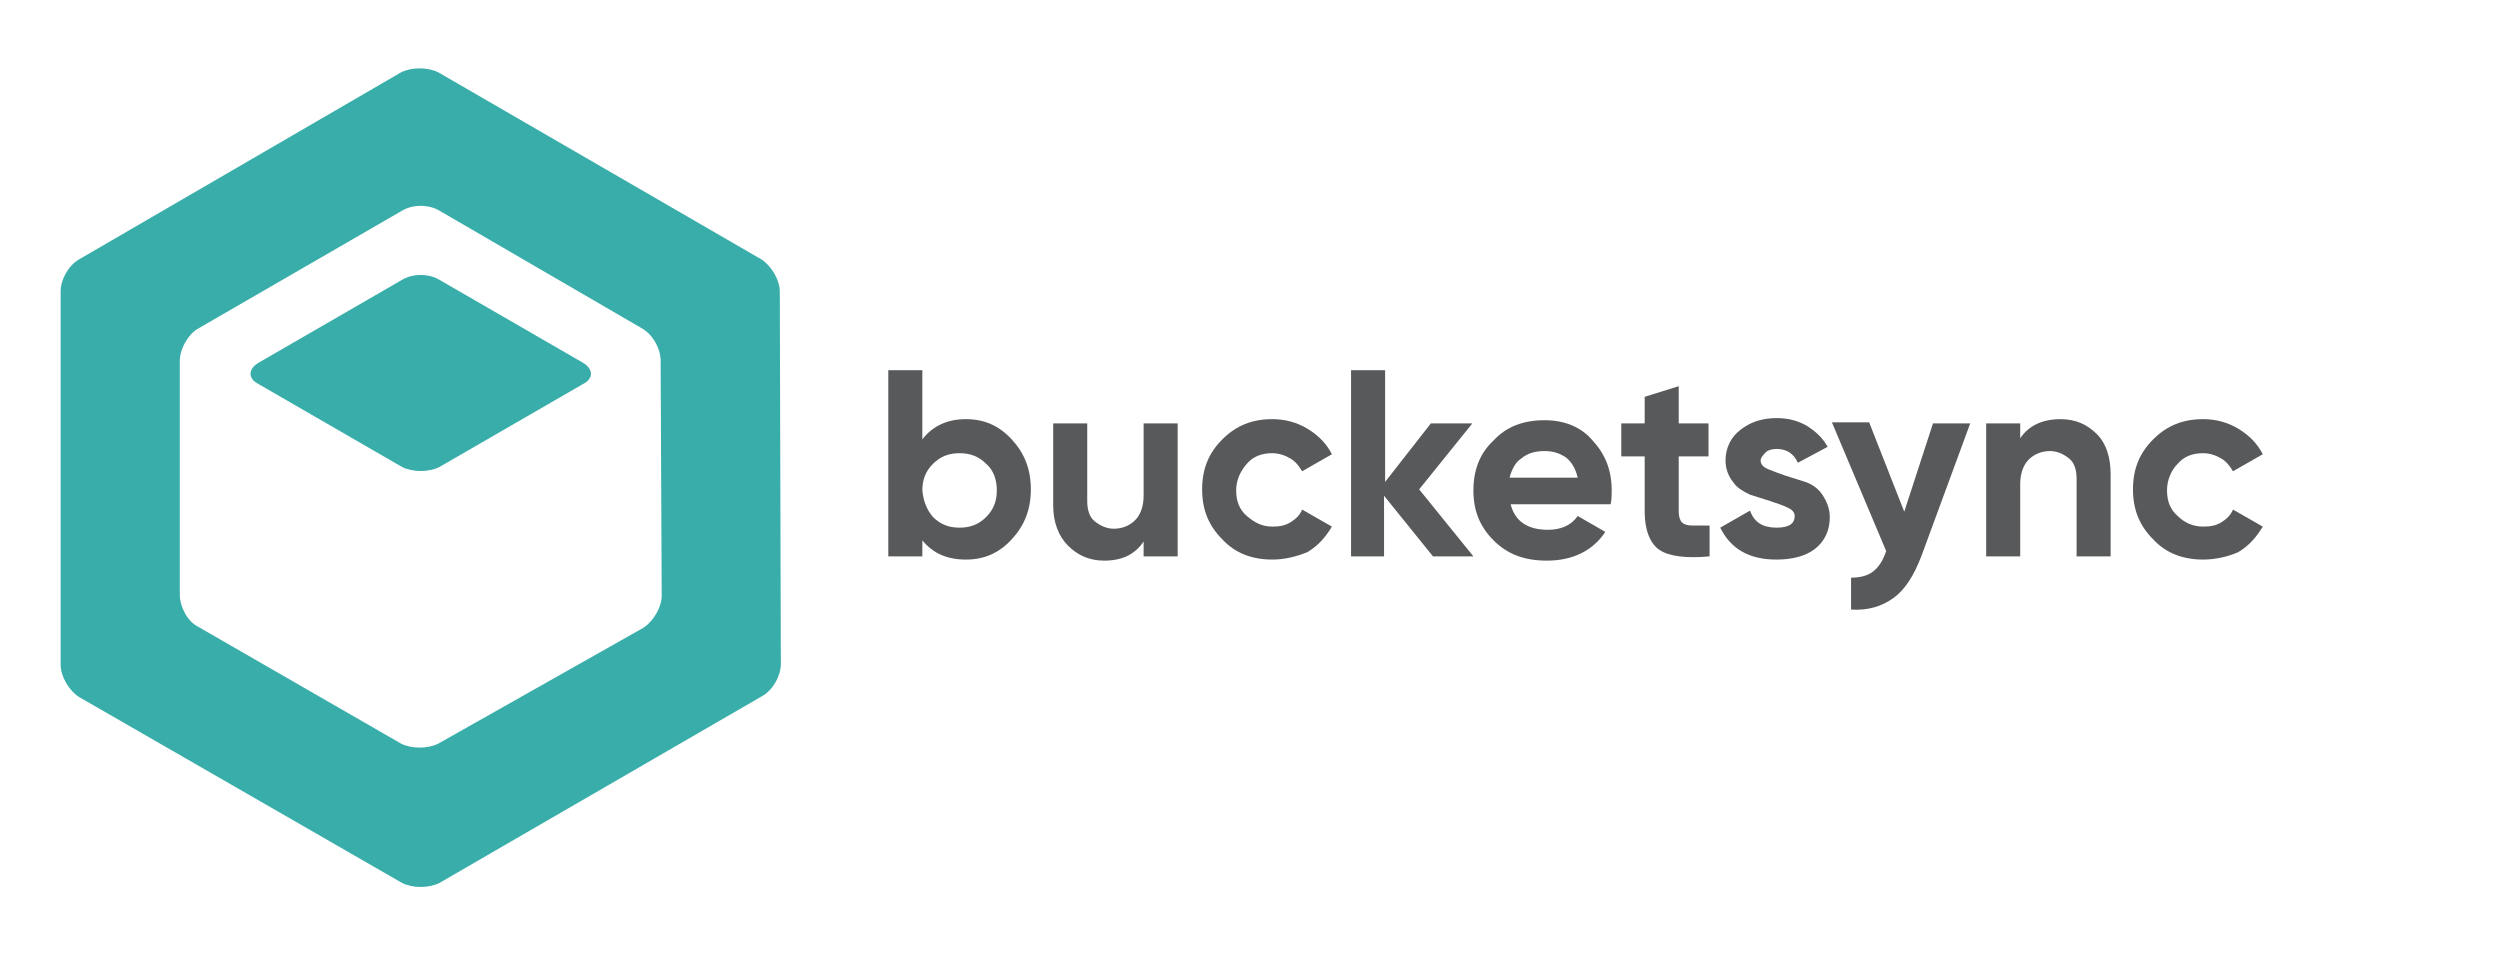
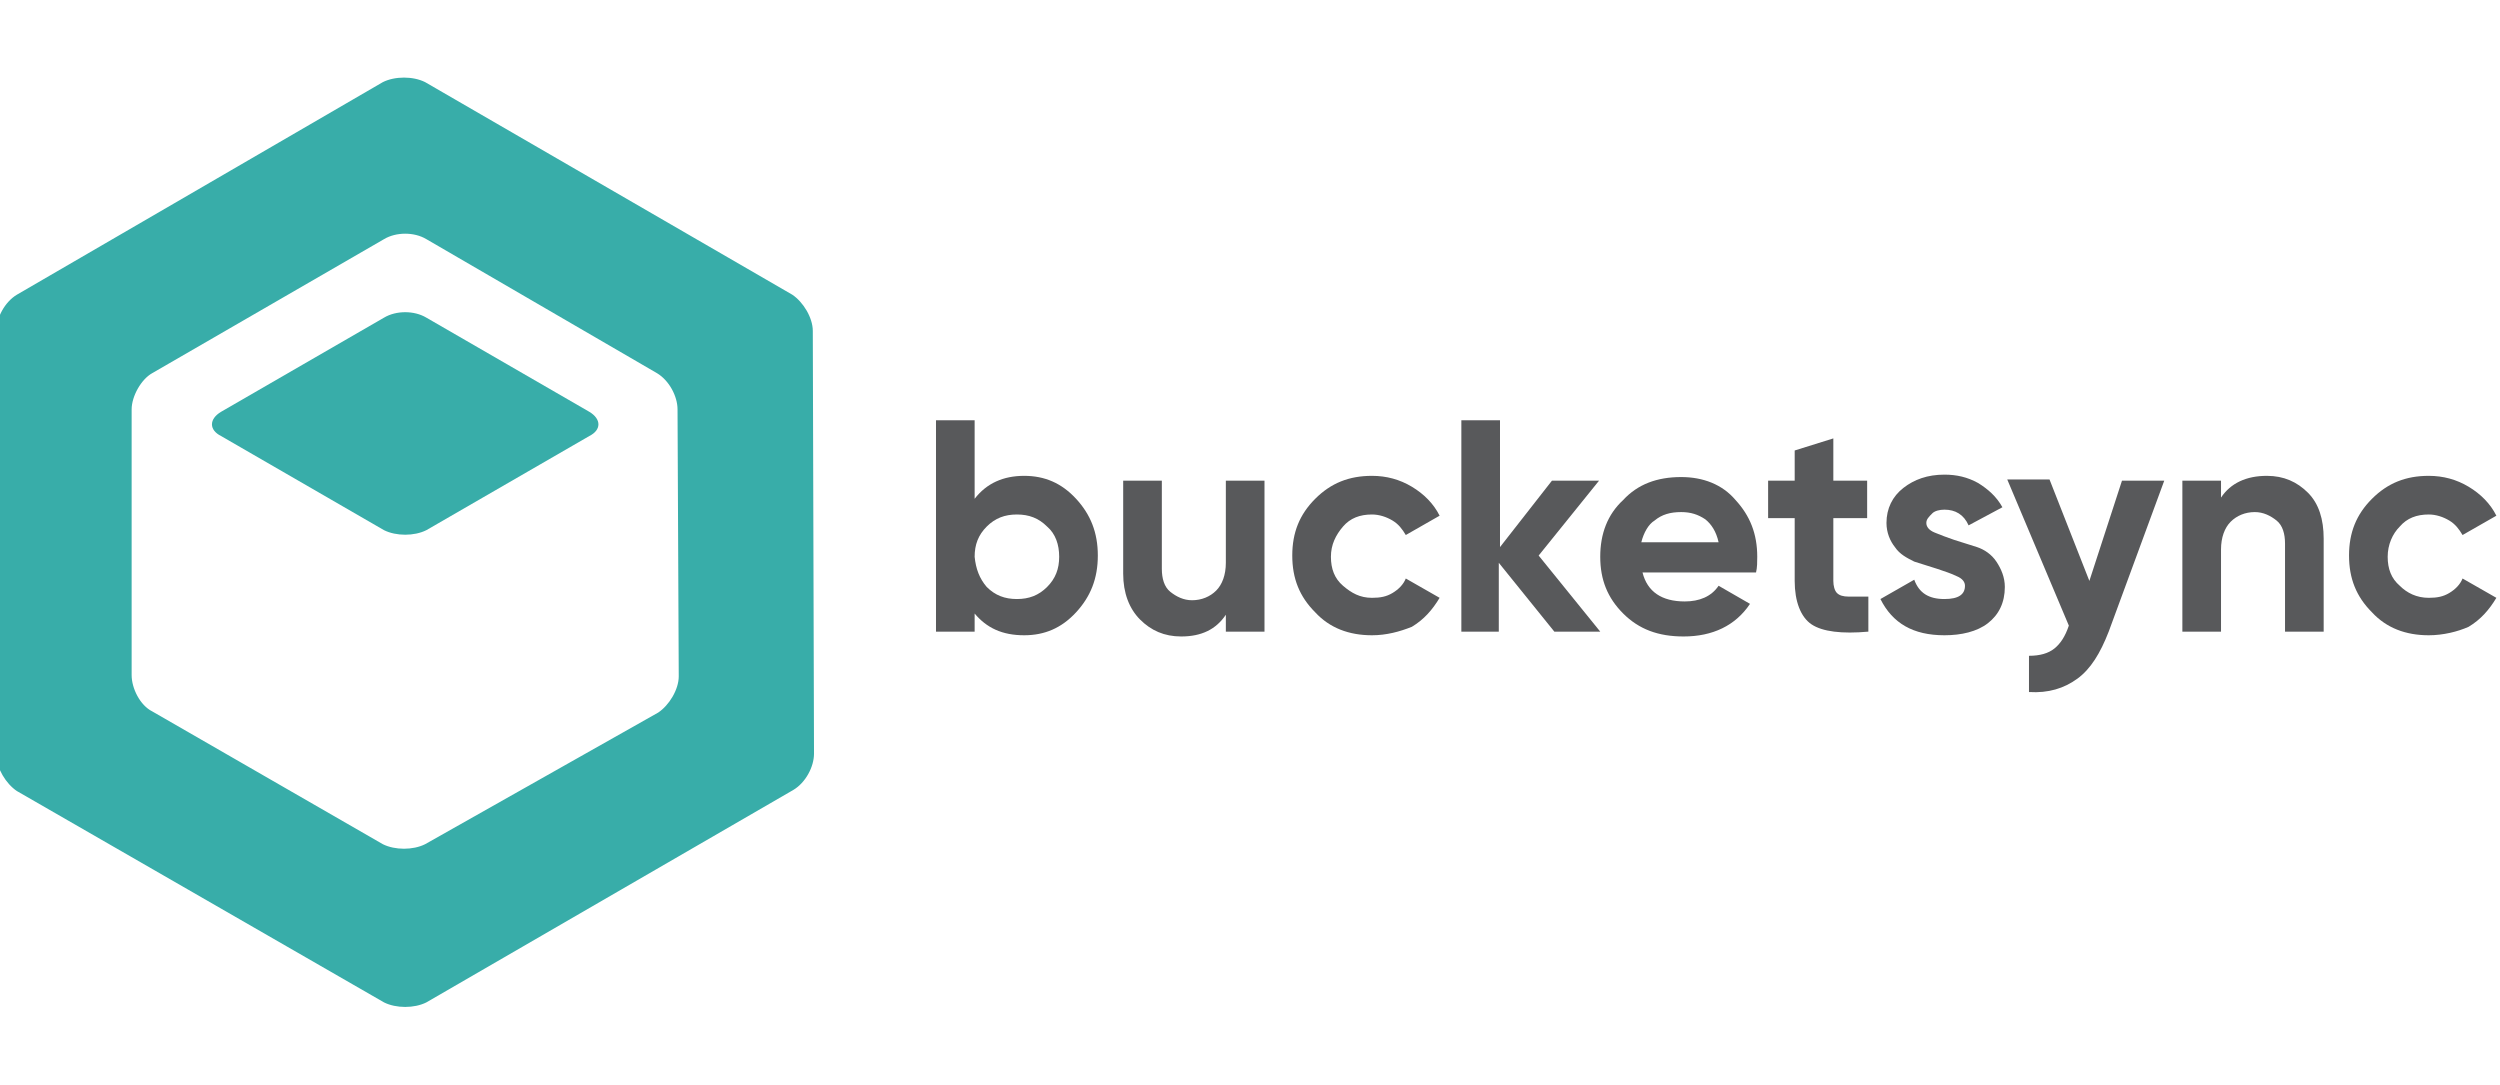
- <svg xmlns="http://www.w3.org/2000/svg" version="1.1" id="Ebene_1" x="0px" y="0px" viewBox="0 0 235 89.8" style="enable-background:new 0 0 235 89.8;" xml:space="preserve">
+ <svg xmlns="http://www.w3.org/2000/svg" version="1.1" id="Ebene_1" x="0px" y="0px" viewBox="0 0 207 89.8" style="enable-background:new 0 0 207 89.8;" xml:space="preserve">
  <g>
    <g>
      <g>
-         <path style="fill:#38ADA9;" d="M73.3,27.4c0-1.1-0.8-2.4-1.7-3L41.2,6.8c-1-0.5-2.5-0.5-3.5,0L7.4,24.4c-1,0.6-1.7,1.9-1.7,3     l0,35.1c0,1.1,0.8,2.4,1.7,3L37.8,83c1,0.5,2.5,0.5,3.5,0l30.4-17.6c1-0.6,1.7-1.9,1.7-3L73.3,27.4z M41.2,69.9     c-1,0.5-2.5,0.5-3.5,0L18.6,58.9c-1-0.5-1.7-1.9-1.7-3v-22c0-1.1,0.8-2.5,1.7-3l19.2-11.1c1-0.6,2.5-0.6,3.5,0l19.1,11.1     c1,0.6,1.7,1.9,1.7,3l0.1,22.1c0,1.1-0.8,2.4-1.7,3L41.2,69.9z" />
+         <path style="fill:#38ADA9;" d="M67.3,27.4c0-1.1-0.8-2.4-1.7-3L35.2,6.8c-1-0.5-2.5-0.5-3.5,0L1.4,24.4c-1,0.6-1.7,1.9-1.7,3     l0,35.1c0,1.1,0.8,2.4,1.7,3L31.8,83c1,0.5,2.5,0.5,3.5,0l30.4-17.6c1-0.6,1.7-1.9,1.7-3L67.3,27.4z M35.2,69.9     c-1,0.5-2.5,0.5-3.5,0L12.6,58.9c-1-0.5-1.7-1.9-1.7-3v-22c0-1.1,0.8-2.5,1.7-3l19.2-11.1c1-0.6,2.5-0.6,3.5,0l19.1,11.1     c1,0.6,1.7,1.9,1.7,3l0.1,22.1c0,1.1-0.8,2.4-1.7,3L35.2,69.9z" />
      </g>
      <g>
-         <path style="fill:#38ADA9;" d="M54.8,34.1c1,0.6,1,1.5,0,2l-13.5,7.8c-1,0.5-2.5,0.5-3.5,0l-13.5-7.8c-1-0.5-1-1.4,0-2l13.5-7.8     c1-0.6,2.5-0.6,3.5,0L54.8,34.1z" />
+         <path style="fill:#38ADA9;" d="M48.8,34.1c1,0.6,1,1.5,0,2l-13.5,7.8c-1,0.5-2.5,0.5-3.5,0l-13.5-7.8c-1-0.5-1-1.4,0-2l13.5-7.8     c1-0.6,2.5-0.6,3.5,0L48.8,34.1z" />
      </g>
    </g>
    <g>
-       <path style="fill:#58595B;" d="M90.8,39.4c1.7,0,3.1,0.6,4.3,1.9c1.2,1.3,1.8,2.8,1.8,4.7c0,1.9-0.6,3.4-1.8,4.7    c-1.2,1.3-2.6,1.9-4.3,1.9c-1.8,0-3.1-0.6-4.1-1.8v1.5h-3.2V34.8h3.2v6.5C87.7,40,89.1,39.4,90.8,39.4z M87.7,48.6    c0.7,0.7,1.5,1,2.5,1c1,0,1.8-0.3,2.5-1c0.7-0.7,1-1.5,1-2.5c0-1-0.3-1.9-1-2.5c-0.7-0.7-1.5-1-2.5-1c-1,0-1.8,0.3-2.5,1    s-1,1.5-1,2.5C86.8,47.1,87.1,47.9,87.7,48.6z" />
-       <path style="fill:#58595B;" d="M107.5,39.8h3.2v12.5h-3.2v-1.4c-0.8,1.2-2,1.8-3.7,1.8c-1.4,0-2.5-0.5-3.4-1.4S99,49.1,99,47.5    v-7.7h3.2v7.3c0,0.8,0.2,1.5,0.7,1.9s1.1,0.7,1.8,0.7c0.8,0,1.5-0.3,2-0.8c0.5-0.5,0.8-1.3,0.8-2.3V39.8z" />
-       <path style="fill:#58595B;" d="M119.6,52.6c-1.9,0-3.5-0.6-4.7-1.9c-1.3-1.3-1.9-2.8-1.9-4.7c0-1.9,0.6-3.4,1.9-4.7    c1.3-1.3,2.8-1.9,4.7-1.9c1.2,0,2.3,0.3,3.3,0.9c1,0.6,1.8,1.4,2.3,2.4l-2.8,1.6c-0.3-0.5-0.6-0.9-1.1-1.2    c-0.5-0.3-1.1-0.5-1.7-0.5c-1,0-1.8,0.3-2.4,1s-1,1.5-1,2.5c0,1,0.3,1.8,1,2.4s1.4,1,2.4,1c0.7,0,1.2-0.1,1.7-0.4    c0.5-0.3,0.9-0.7,1.1-1.2l2.8,1.6c-0.6,1-1.3,1.8-2.3,2.4C121.9,52.3,120.8,52.6,119.6,52.6z" />
-       <path style="fill:#58595B;" d="M138.5,52.3h-3.8l-4.6-5.7v5.7H127V34.8h3.2v10.5l4.3-5.5h3.9l-5,6.2L138.5,52.3z" />
-       <path style="fill:#58595B;" d="M142,47.4c0.4,1.6,1.6,2.4,3.5,2.4c1.2,0,2.2-0.4,2.8-1.3l2.6,1.5c-1.2,1.8-3.1,2.7-5.5,2.7    c-2.1,0-3.7-0.6-5-1.9s-1.9-2.8-1.9-4.7c0-1.9,0.6-3.5,1.9-4.7c1.2-1.3,2.8-1.9,4.8-1.9c1.8,0,3.4,0.6,4.5,1.9    c1.2,1.3,1.8,2.8,1.8,4.7c0,0.4,0,0.9-0.1,1.3H142z M141.9,44.9h6.4c-0.2-0.9-0.6-1.5-1.1-1.9c-0.6-0.4-1.2-0.6-2-0.6    c-0.9,0-1.6,0.2-2.2,0.7C142.5,43.4,142.1,44.1,141.9,44.9z" />
-       <path style="fill:#58595B;" d="M160.6,42.9h-2.8v5.2c0,0.4,0.1,0.8,0.3,1s0.5,0.3,1,0.3c0.4,0,0.9,0,1.6,0v2.9    c-2.2,0.2-3.8,0-4.7-0.6s-1.4-1.9-1.4-3.6v-5.2h-2.2v-3.1h2.2v-2.5l3.2-1v3.5h2.8V42.9z" />
-       <path style="fill:#58595B;" d="M165.5,43.3c0,0.3,0.2,0.6,0.7,0.8s1,0.4,1.6,0.6c0.6,0.2,1.3,0.4,1.9,0.6c0.6,0.2,1.2,0.6,1.6,1.2    c0.4,0.6,0.7,1.3,0.7,2.1c0,1.3-0.5,2.3-1.4,3s-2.2,1-3.6,1c-2.6,0-4.3-1-5.3-3l2.8-1.6c0.4,1.1,1.2,1.6,2.5,1.6    c1.2,0,1.7-0.4,1.7-1.1c0-0.3-0.2-0.6-0.7-0.8c-0.4-0.2-1-0.4-1.6-0.6c-0.6-0.2-1.3-0.4-1.9-0.6c-0.6-0.3-1.2-0.6-1.6-1.2    c-0.4-0.5-0.7-1.2-0.7-2c0-1.2,0.5-2.2,1.4-2.9c0.9-0.7,2-1.1,3.4-1.1c1,0,1.9,0.2,2.8,0.7c0.8,0.5,1.5,1.1,2,2l-2.8,1.5    c-0.4-0.9-1.1-1.3-2-1.3c-0.4,0-0.8,0.1-1,0.3S165.5,43,165.5,43.3z" />
-       <path style="fill:#58595B;" d="M181.7,39.8h3.5l-4.6,12.5c-0.7,1.8-1.5,3.1-2.6,3.9s-2.4,1.2-4,1.1v-3c0.9,0,1.6-0.2,2.1-0.6    c0.5-0.4,0.9-1,1.2-1.9l-5.1-12.1h3.5l3.3,8.4L181.7,39.8z" />
-       <path style="fill:#58595B;" d="M193.7,39.4c1.4,0,2.5,0.5,3.4,1.4s1.3,2.2,1.3,3.8v7.7h-3.2V45c0-0.8-0.2-1.5-0.7-1.9    c-0.5-0.4-1.1-0.7-1.8-0.7c-0.8,0-1.5,0.3-2,0.8c-0.5,0.5-0.8,1.3-0.8,2.3v6.8h-3.2V39.8h3.2v1.4C190.7,40,192,39.4,193.7,39.4z" />
-       <path style="fill:#58595B;" d="M207.1,52.6c-1.9,0-3.5-0.6-4.7-1.9c-1.3-1.3-1.9-2.8-1.9-4.7c0-1.9,0.6-3.4,1.9-4.7    c1.3-1.3,2.8-1.9,4.7-1.9c1.2,0,2.3,0.3,3.3,0.9c1,0.6,1.8,1.4,2.3,2.4l-2.8,1.6c-0.3-0.5-0.6-0.9-1.1-1.2    c-0.5-0.3-1.1-0.5-1.7-0.5c-1,0-1.8,0.3-2.4,1c-0.6,0.6-1,1.5-1,2.5c0,1,0.3,1.8,1,2.4c0.6,0.6,1.4,1,2.4,1c0.7,0,1.2-0.1,1.7-0.4    c0.5-0.3,0.9-0.7,1.1-1.2l2.8,1.6c-0.6,1-1.3,1.8-2.3,2.4C209.5,52.3,208.3,52.6,207.1,52.6z" />
+       <path style="fill:#58595B;" d="M84.8,39.4c1.7,0,3.1,0.6,4.3,1.9c1.2,1.3,1.8,2.8,1.8,4.7c0,1.9-0.6,3.4-1.8,4.7    c-1.2,1.3-2.6,1.9-4.3,1.9c-1.8,0-3.1-0.6-4.1-1.8v1.5h-3.2V34.8h3.2v6.5C81.7,40,83.1,39.4,84.8,39.4z M81.7,48.6    c0.7,0.7,1.5,1,2.5,1c1,0,1.8-0.3,2.5-1c0.7-0.7,1-1.5,1-2.5c0-1-0.3-1.9-1-2.5c-0.7-0.7-1.5-1-2.5-1c-1,0-1.8,0.3-2.5,1    s-1,1.5-1,2.5C80.8,47.1,81.1,47.9,81.7,48.6z" />
+       <path style="fill:#58595B;" d="M101.5,39.8h3.2v12.5h-3.2v-1.4c-0.8,1.2-2,1.8-3.7,1.8c-1.4,0-2.5-0.5-3.4-1.4S93,49.1,93,47.5    v-7.7h3.2v7.3c0,0.8,0.2,1.5,0.7,1.9s1.1,0.7,1.8,0.7c0.8,0,1.5-0.3,2-0.8c0.5-0.5,0.8-1.3,0.8-2.3V39.8z" />
+       <path style="fill:#58595B;" d="M113.6,52.6c-1.9,0-3.5-0.6-4.7-1.9c-1.3-1.3-1.9-2.8-1.9-4.7c0-1.9,0.6-3.4,1.9-4.7    c1.3-1.3,2.8-1.9,4.7-1.9c1.2,0,2.3,0.3,3.3,0.9c1,0.6,1.8,1.4,2.3,2.4l-2.8,1.6c-0.3-0.5-0.6-0.9-1.1-1.2    c-0.5-0.3-1.1-0.5-1.7-0.5c-1,0-1.8,0.3-2.4,1s-1,1.5-1,2.5c0,1,0.3,1.8,1,2.4s1.4,1,2.4,1c0.7,0,1.2-0.1,1.7-0.4    c0.5-0.3,0.9-0.7,1.1-1.2l2.8,1.6c-0.6,1-1.3,1.8-2.3,2.4C115.9,52.3,114.8,52.6,113.6,52.6z" />
+       <path style="fill:#58595B;" d="M132.5,52.3h-3.8l-4.6-5.7v5.7H121V34.8h3.2v10.5l4.3-5.5h3.9l-5,6.2L132.5,52.3z" />
+       <path style="fill:#58595B;" d="M136,47.4c0.4,1.6,1.6,2.4,3.5,2.4c1.2,0,2.2-0.4,2.8-1.3l2.6,1.5c-1.2,1.8-3.1,2.7-5.5,2.7    c-2.1,0-3.7-0.6-5-1.9s-1.9-2.8-1.9-4.7c0-1.9,0.6-3.5,1.9-4.7c1.2-1.3,2.8-1.9,4.8-1.9c1.8,0,3.4,0.6,4.5,1.9    c1.2,1.3,1.8,2.8,1.8,4.7c0,0.4,0,0.9-0.1,1.3H136z M135.9,44.9h6.4c-0.2-0.9-0.6-1.5-1.1-1.9c-0.6-0.4-1.2-0.6-2-0.6    c-0.9,0-1.6,0.2-2.2,0.7C136.5,43.4,136.1,44.1,135.9,44.9z" />
+       <path style="fill:#58595B;" d="M154.6,42.9h-2.8v5.2c0,0.4,0.1,0.8,0.3,1c0.2,0.2,0.5,0.3,1,0.3c0.4,0,0.9,0,1.6,0v2.9    c-2.2,0.2-3.8,0-4.7-0.6s-1.4-1.9-1.4-3.6v-5.2h-2.2v-3.1h2.2v-2.5l3.2-1v3.5h2.8V42.9z" />
+       <path style="fill:#58595B;" d="M159.5,43.3c0,0.3,0.2,0.6,0.7,0.8s1,0.4,1.6,0.6c0.6,0.2,1.3,0.4,1.9,0.6c0.6,0.2,1.2,0.6,1.6,1.2    c0.4,0.6,0.7,1.3,0.7,2.1c0,1.3-0.5,2.3-1.4,3s-2.2,1-3.6,1c-2.6,0-4.3-1-5.3-3l2.8-1.6c0.4,1.1,1.2,1.6,2.5,1.6    c1.2,0,1.7-0.4,1.7-1.1c0-0.3-0.2-0.6-0.7-0.8c-0.4-0.2-1-0.4-1.6-0.6c-0.6-0.2-1.3-0.4-1.9-0.6c-0.6-0.3-1.2-0.6-1.6-1.2    c-0.4-0.5-0.7-1.2-0.7-2c0-1.2,0.5-2.2,1.4-2.9c0.9-0.7,2-1.1,3.4-1.1c1,0,1.9,0.2,2.8,0.7c0.8,0.5,1.5,1.1,2,2l-2.8,1.5    c-0.4-0.9-1.1-1.3-2-1.3c-0.4,0-0.8,0.1-1,0.3C159.7,42.8,159.5,43,159.5,43.3z" />
+       <path style="fill:#58595B;" d="M175.7,39.8h3.5l-4.6,12.5c-0.7,1.8-1.5,3.1-2.6,3.9s-2.4,1.2-4,1.1v-3c0.9,0,1.6-0.2,2.1-0.6    c0.5-0.4,0.9-1,1.2-1.9l-5.1-12.1h3.5l3.3,8.4L175.7,39.8z" />
+       <path style="fill:#58595B;" d="M187.7,39.4c1.4,0,2.5,0.5,3.4,1.4s1.3,2.2,1.3,3.8v7.7h-3.2V45c0-0.8-0.2-1.5-0.7-1.9    c-0.5-0.4-1.1-0.7-1.8-0.7c-0.8,0-1.5,0.3-2,0.8c-0.5,0.5-0.8,1.3-0.8,2.3v6.8h-3.2V39.8h3.2v1.4C184.7,40,186,39.4,187.7,39.4z" />
+       <path style="fill:#58595B;" d="M201.1,52.6c-1.9,0-3.5-0.6-4.7-1.9c-1.3-1.3-1.9-2.8-1.9-4.7c0-1.9,0.6-3.4,1.9-4.7    c1.3-1.3,2.8-1.9,4.7-1.9c1.2,0,2.3,0.3,3.3,0.9c1,0.6,1.8,1.4,2.3,2.4l-2.8,1.6c-0.3-0.5-0.6-0.9-1.1-1.2    c-0.5-0.3-1.1-0.5-1.7-0.5c-1,0-1.8,0.3-2.4,1c-0.6,0.6-1,1.5-1,2.5c0,1,0.3,1.8,1,2.4c0.6,0.6,1.4,1,2.4,1c0.7,0,1.2-0.1,1.7-0.4    c0.5-0.3,0.9-0.7,1.1-1.2l2.8,1.6c-0.6,1-1.3,1.8-2.3,2.4C203.5,52.3,202.3,52.6,201.1,52.6z" />
    </g>
  </g>
</svg>
